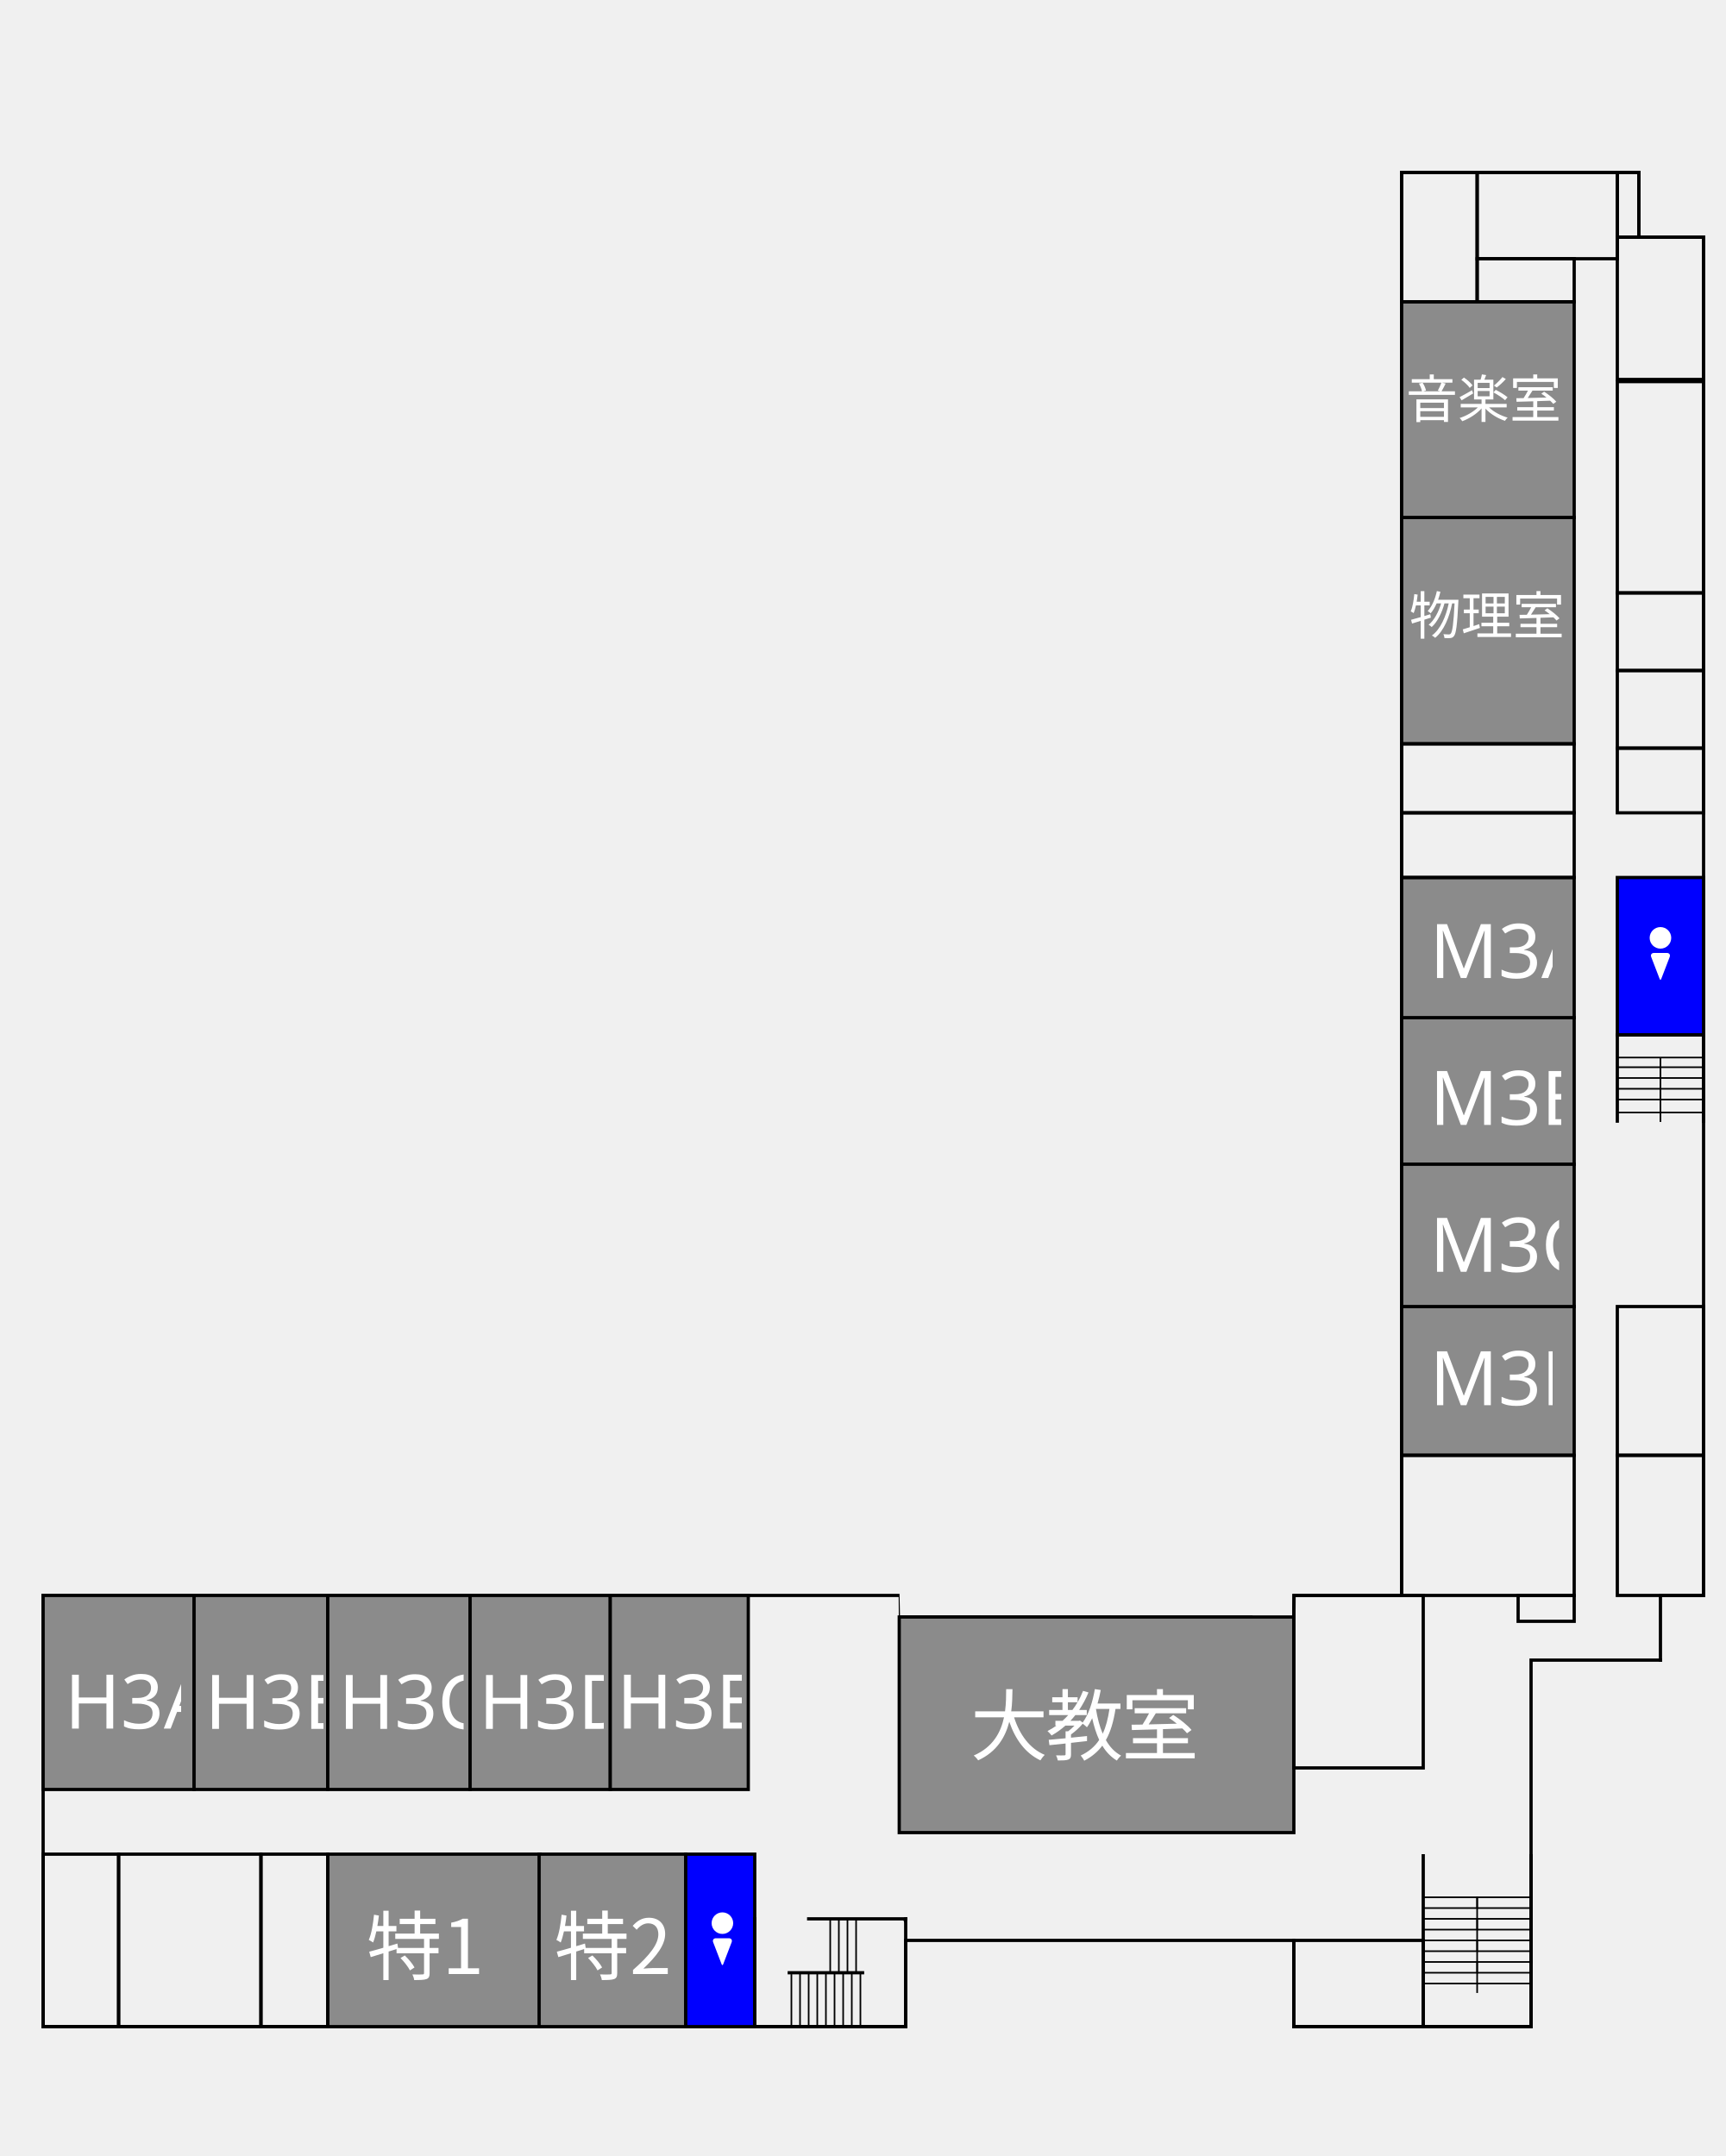
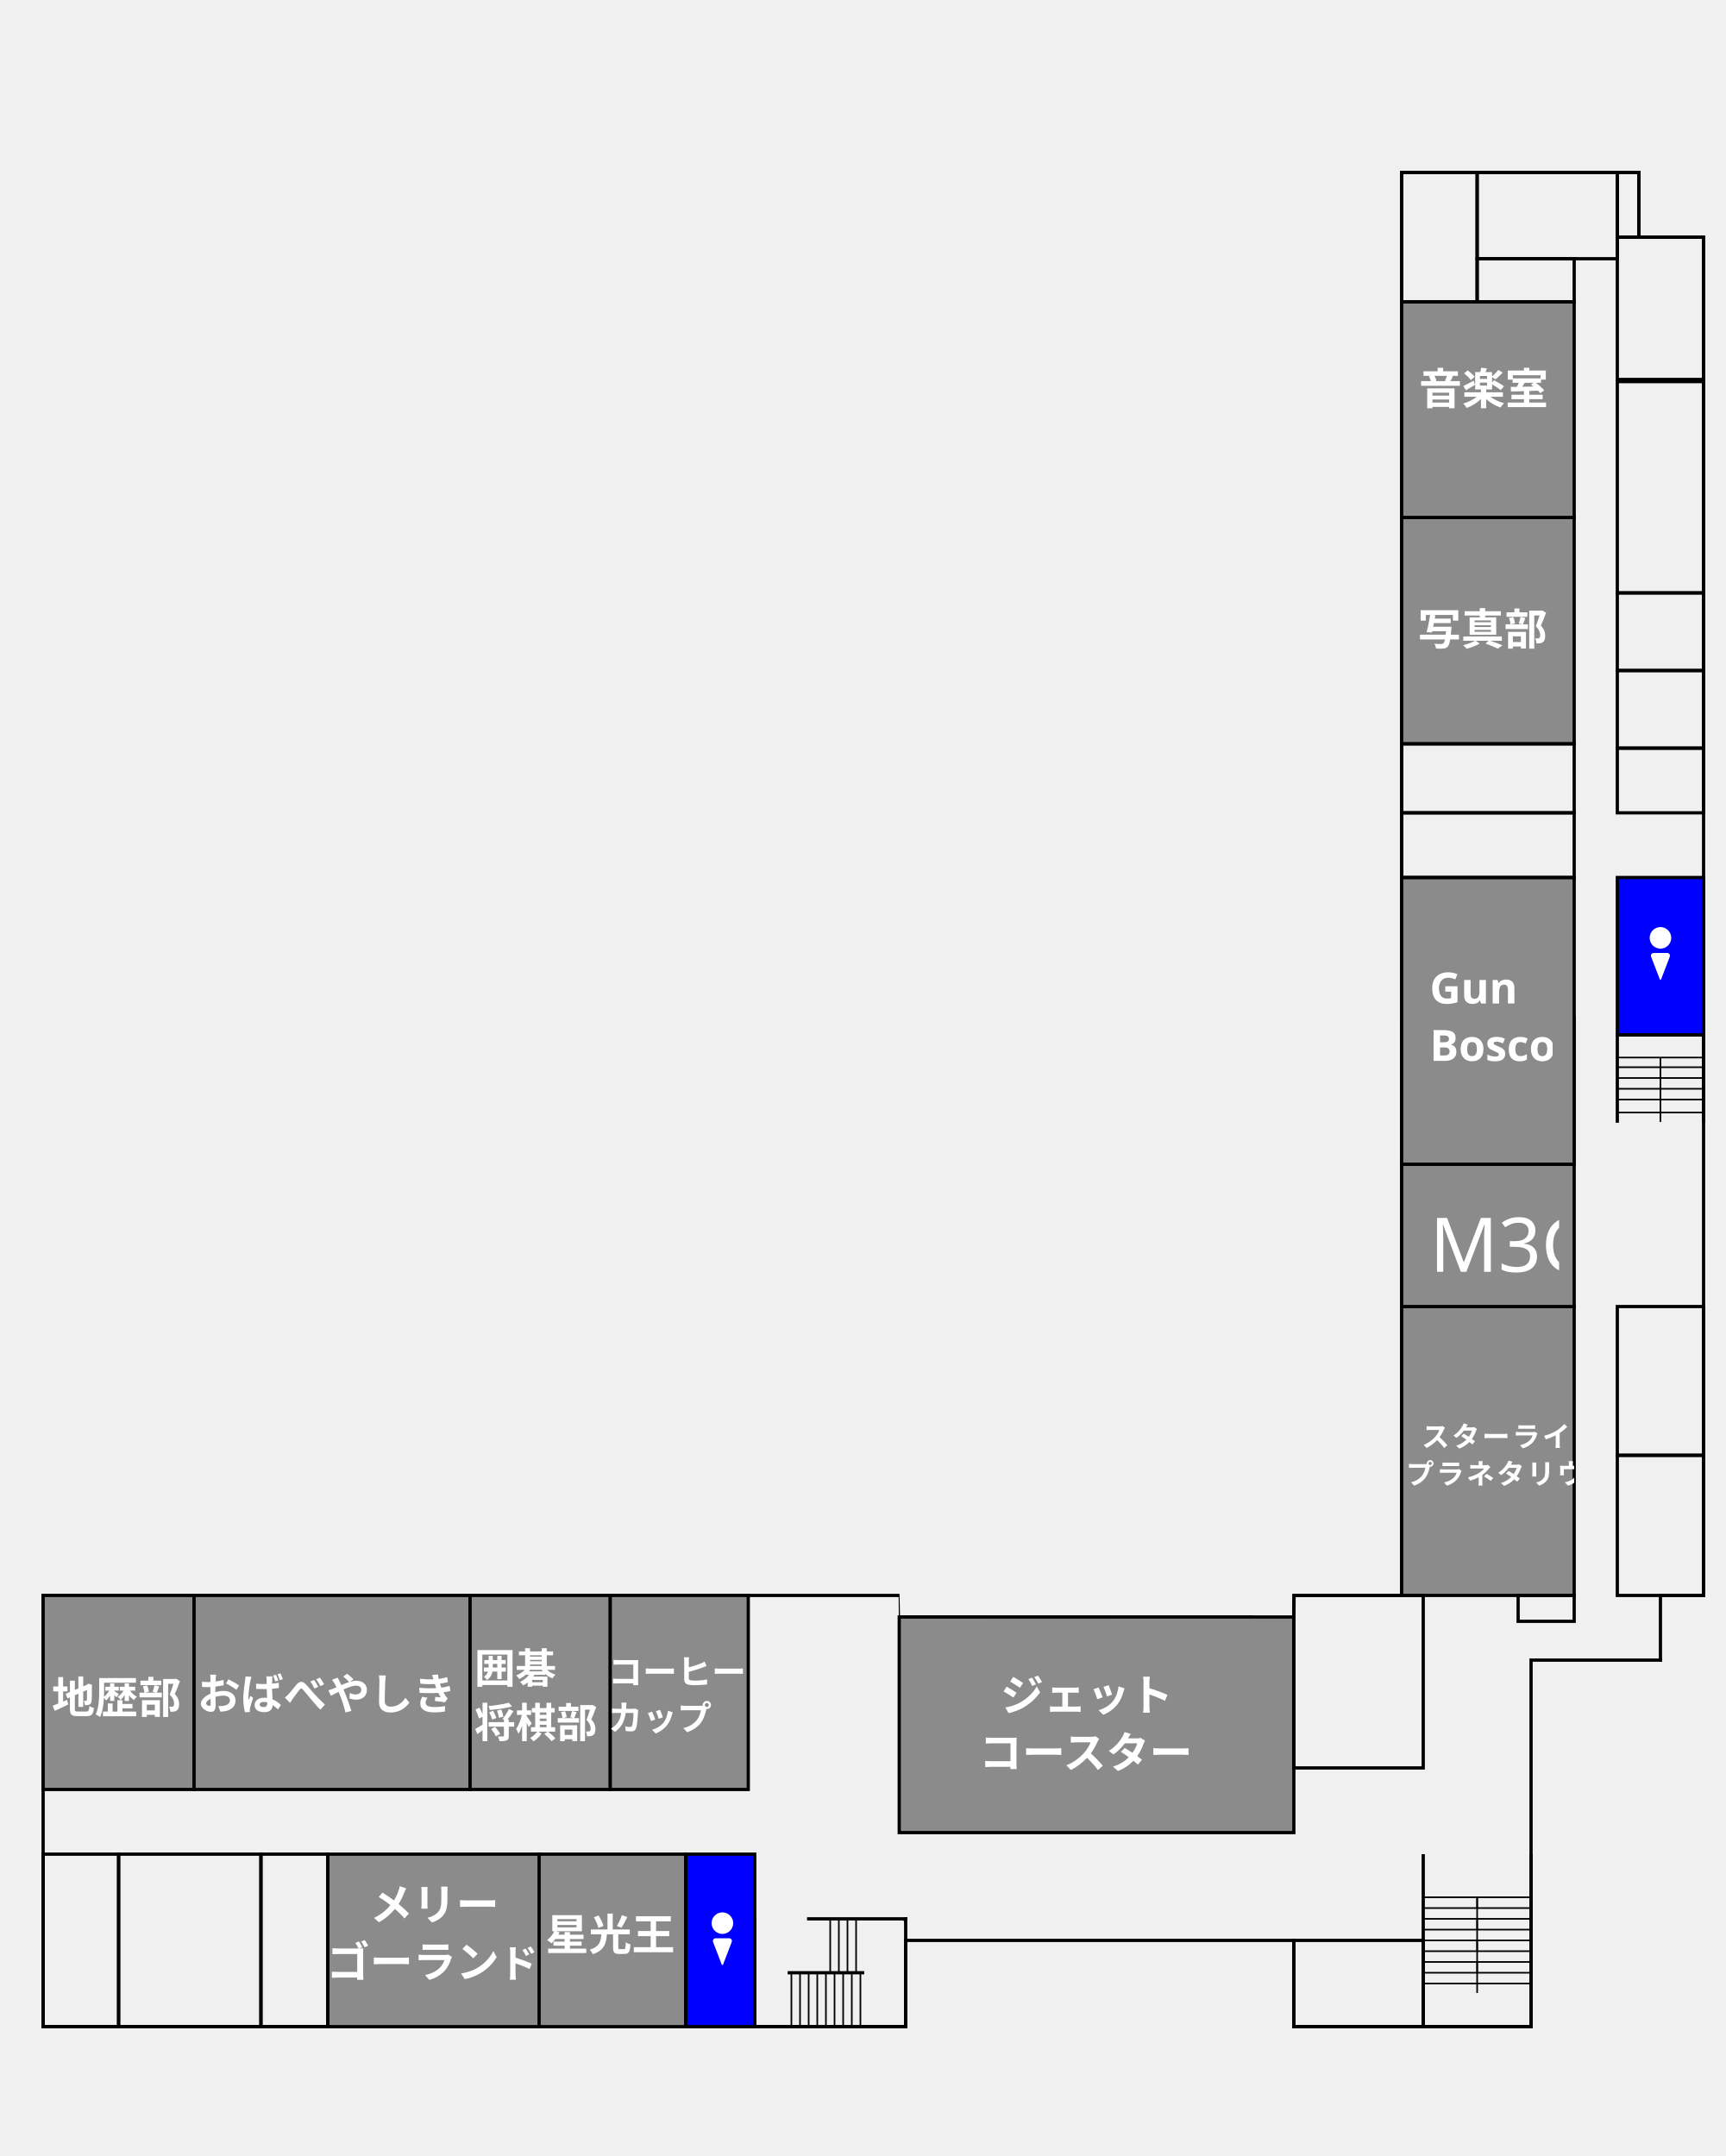
<svg xmlns="http://www.w3.org/2000/svg" style="isolation:isolate" viewBox="0 0 800 1000" width="800pt" height="1000pt">
-   <g style="isolation:isolate" id="outer">
-     <path d=" M 20 740 L 20 940 L 420 940 L 420 900 L 600 900 L 600 940 L 710 940 L 710 910" id="Path" fill="none" vector-effect="non-scaling-stroke" stroke-width="2" stroke="rgb(0,0,0)" stroke-linejoin="miter" stroke-linecap="square" stroke-miterlimit="3" />
-     <path d=" M 770 770 L 770 740 L 790 740 L 790 110 L 760 110 L 760 80 L 650 80 L 650 740 C 638.624 740 621.999 740 600.125 740 C 600.094 740.109 600.047 750.234 600 750 C 600 750.141 484.918 750 417 750 C 416.977 749.988 417.012 740.004 417 740 Q 273.68 740 20 740" id="Path" fill="none" vector-effect="non-scaling-stroke" stroke-width="2" stroke="rgb(0,0,0)" stroke-linejoin="miter" stroke-linecap="square" stroke-miterlimit="3" />
-     <path d=" M 770 770 L 710 770 L 710 910" id="Path" fill="none" vector-effect="non-scaling-stroke" stroke-width="2" stroke="rgb(0,0,0)" stroke-linejoin="miter" stroke-linecap="square" stroke-miterlimit="3" />
-   </g>
-   <g style="isolation:isolate" id="booth">
-     <path d=" M 20 740 L 90 740 L 90 830 L 20 830 L 20 740 Z " id="maps_H3A" fill="rgb(139,139,139)" vector-effect="non-scaling-stroke" stroke-width="2" stroke="rgb(0,0,0)" stroke-linejoin="miter" stroke-linecap="square" stroke-miterlimit="3" />
-     <path d=" M 90 740 L 152 740 L 152 830 L 90 830 L 90 740 Z " id="maps_H3B" fill="rgb(139,139,139)" vector-effect="non-scaling-stroke" stroke-width="2" stroke="rgb(0,0,0)" stroke-linejoin="miter" stroke-linecap="square" stroke-miterlimit="3" />
-     <path d=" M 152 740 L 218 740 L 218 830 L 152 830 L 152 740 Z " id="maps_H3C" fill="rgb(139,139,139)" vector-effect="non-scaling-stroke" stroke-width="2" stroke="rgb(0,0,0)" stroke-linejoin="miter" stroke-linecap="square" stroke-miterlimit="3" />
-     <path d=" M 218 740 L 283 740 L 283 830 L 218 830 L 218 740 Z " id="maps_H3D" fill="rgb(139,139,139)" vector-effect="non-scaling-stroke" stroke-width="2" stroke="rgb(0,0,0)" stroke-linejoin="miter" stroke-linecap="square" stroke-miterlimit="3" />
-     <path d=" M 283 740 L 347 740 L 347 830 L 283 830 L 283 740 Z " id="maps_H3E" fill="rgb(139,139,139)" vector-effect="non-scaling-stroke" stroke-width="2" stroke="rgb(0,0,0)" stroke-linejoin="miter" stroke-linecap="square" stroke-miterlimit="3" />
-     <path d=" M 730 675 L 730 606 L 650 606 L 650 675 L 730 675 Z " id="maps_M3D" fill="rgb(139,139,139)" vector-effect="non-scaling-stroke" stroke-width="2" stroke="rgb(0,0,0)" stroke-linejoin="miter" stroke-linecap="square" stroke-miterlimit="3" />
-     <path d=" M 650 540 L 650 472 L 730 472 L 730 540 L 650 540 Z " id="maps_M3B" fill="rgb(139,139,139)" vector-effect="non-scaling-stroke" stroke-width="2" stroke="rgb(0,0,0)" stroke-linejoin="miter" stroke-linecap="square" stroke-miterlimit="3" />
-     <path d=" M 650 606 L 650 540 L 730 540 L 730 606 L 650 606 Z " id="maps_M3C" fill="rgb(139,139,139)" vector-effect="non-scaling-stroke" stroke-width="2" stroke="rgb(0,0,0)" stroke-linejoin="miter" stroke-linecap="square" stroke-miterlimit="3" />
-     <path d=" M 650 472 L 650 407 L 730 407 L 730 472 L 650 472 Z " id="maps_M3A" fill="rgb(139,139,139)" vector-effect="non-scaling-stroke" stroke-width="2" stroke="rgb(0,0,0)" stroke-linejoin="miter" stroke-linecap="square" stroke-miterlimit="3" />
-     <path d=" M 650 345 L 650 240 L 730 240 L 730 345 L 650 345 Z " id="maps_Physics" fill="rgb(139,139,139)" vector-effect="non-scaling-stroke" stroke-width="2" stroke="rgb(0,0,0)" stroke-linejoin="miter" stroke-linecap="square" stroke-miterlimit="3" />
-     <path d=" M 650 240 L 650 140 L 730 140 L 730 240 L 650 240 Z " id="maps_Music" fill="rgb(139,139,139)" vector-effect="non-scaling-stroke" stroke-width="2" stroke="rgb(0,0,0)" stroke-linejoin="miter" stroke-linecap="square" stroke-miterlimit="3" />
-     <path d=" M 152 860 L 250.5 860 L 250.5 940 L 152 940 L 152 860 Z " id="maps_SNo1" fill="rgb(139,139,139)" vector-effect="non-scaling-stroke" stroke-width="2" stroke="rgb(0,0,0)" stroke-linejoin="miter" stroke-linecap="square" stroke-miterlimit="3" />
-     <path d=" M 250 860 L 318 860 L 318 940 L 250 940 L 250 860 Z " id="maps_SNo2" fill="rgb(139,139,139)" vector-effect="non-scaling-stroke" stroke-width="2" stroke="rgb(0,0,0)" stroke-linejoin="miter" stroke-linecap="square" stroke-miterlimit="3" />
-     <path d=" M 417 750 L 417 850 L 600 850 L 600 750 L 417 750 Z " id="maps_Lroom" fill="rgb(139,139,139)" vector-effect="non-scaling-stroke" stroke-width="2" stroke="rgb(0,0,0)" stroke-linejoin="miter" stroke-linecap="square" stroke-miterlimit="3" />
-     <path d=" M 650 740 L 717.5 740 L 730 740 L 730 675 L 650 675 L 650 740 Z " id="maps_SF41" fill="none" vector-effect="non-scaling-stroke" stroke-width="2" stroke="rgb(0,0,0)" stroke-linejoin="miter" stroke-linecap="square" stroke-miterlimit="3" />
-   </g>
-   <g style="isolation:isolate" id="blank">
-     <path d=" M 704 740 L 704 752 L 730 752 L 730 740 L 704 740 Z " id="Path" fill="none" vector-effect="non-scaling-stroke" stroke-width="2" stroke="rgb(0,0,0)" stroke-linejoin="miter" stroke-linecap="square" stroke-miterlimit="3" />
-     <path d=" M 750 311 L 750 347 L 790 347 L 790 311 L 750 311 Z " id="Path" fill="none" vector-effect="non-scaling-stroke" stroke-width="2" stroke="rgb(0,0,0)" stroke-linejoin="miter" stroke-linecap="square" stroke-miterlimit="3" />
-     <path d=" M 750 275 L 750 311 L 790 311 L 790 275 L 750 275 Z " id="Path" fill="none" vector-effect="non-scaling-stroke" stroke-width="2" stroke="rgb(0,0,0)" stroke-linejoin="miter" stroke-linecap="square" stroke-miterlimit="3" />
-     <path d=" M 750 177 L 750 275 L 790 275 L 790 177 L 750 177 Z " id="Path" fill="none" vector-effect="non-scaling-stroke" stroke-width="2" stroke="rgb(0,0,0)" stroke-linejoin="miter" stroke-linecap="square" stroke-miterlimit="3" />
-     <path d=" M 750 110 L 750 176 L 790 176 L 790 110 L 750 110 Z " id="Path" fill="none" vector-effect="non-scaling-stroke" stroke-width="2" stroke="rgb(0,0,0)" stroke-linejoin="miter" stroke-linecap="square" stroke-miterlimit="3" />
-     <path d=" M 750 347 L 750 377 L 790 377 L 790 347 L 750 347 Z " id="Path" fill="none" vector-effect="non-scaling-stroke" stroke-width="2" stroke="rgb(0,0,0)" stroke-linejoin="miter" stroke-linecap="square" stroke-miterlimit="3" />
-     <path d=" M 750 740 L 750 675 L 790 675 L 790 740 L 750 740 Z " id="Path" fill="none" vector-effect="non-scaling-stroke" stroke-width="2" stroke="rgb(0,0,0)" stroke-linejoin="miter" stroke-linecap="square" stroke-miterlimit="3" />
-     <path d=" M 750 675 L 750 606 L 790 606 L 790 675 L 750 675 Z " id="Counseling_Room" fill="none" vector-effect="non-scaling-stroke" stroke-width="2" stroke="rgb(0,0,0)" stroke-linejoin="miter" stroke-linecap="square" stroke-miterlimit="3" />
-     <path d=" M 20 860 L 20 940 L 55 940 L 55 860 L 20 860 Z " id="StairE" fill="none" vector-effect="non-scaling-stroke" stroke-width="2" stroke="rgb(0,0,0)" stroke-linejoin="miter" stroke-linecap="square" stroke-miterlimit="3" />
-     <path d=" M 121 860 L 121 940 L 55 940 L 55 860 L 121 860 Z " id="Audiovisual_Preparation_Room" fill="none" vector-effect="non-scaling-stroke" stroke-width="2" stroke="rgb(0,0,0)" stroke-linejoin="miter" stroke-linecap="square" stroke-miterlimit="3" />
-     <path d=" M 650 820 L 660 820 L 660 740 L 600 740 L 600 766.667 L 600 820 L 650 820 Z " id="Student_Guidance_Office" fill="none" vector-effect="non-scaling-stroke" stroke-width="2" stroke="rgb(0,0,0)" stroke-linejoin="miter" stroke-linecap="square" stroke-miterlimit="3" />
-     <path d=" M 650 140 L 650 80 L 685 80 L 685 140 L 650 140 Z " id="Path" fill="none" vector-effect="non-scaling-stroke" stroke-width="2" stroke="rgb(0,0,0)" stroke-linejoin="miter" stroke-linecap="square" stroke-miterlimit="3" />
-     <path d=" M 703.5 407 L 687.375 407 L 650 407 L 650 377 L 730 377 L 730 407 L 703.5 407 Z " id="Path" fill="none" vector-effect="non-scaling-stroke" stroke-width="2" stroke="rgb(0,0,0)" stroke-linejoin="miter" stroke-linecap="square" stroke-miterlimit="3" />
-     <path d=" M 750 110 L 750 80 L 760 80 L 760 110 L 750 110 Z " id="Path" fill="none" vector-effect="non-scaling-stroke" stroke-width="2" stroke="rgb(0,0,0)" stroke-linejoin="miter" stroke-linecap="square" stroke-miterlimit="3" />
-     <path d=" M 121 860 L 152 860 L 152 940 L 121 940 L 121 860 Z " id="H1_StaffRoom" fill="none" vector-effect="non-scaling-stroke" stroke-width="2" stroke="rgb(0,0,0)" stroke-linejoin="miter" stroke-linecap="square" stroke-miterlimit="3" />
-     <path d=" M 600 900 L 660 900 L 660 940 L 600 940 L 600 900 Z " id="Interview_Room" fill="none" vector-effect="non-scaling-stroke" stroke-width="2" stroke="rgb(0,0,0)" stroke-linejoin="miter" stroke-linecap="square" stroke-miterlimit="3" />
-     <path d=" M 710 940 L 660 940 L 660 860 L 660 940 L 710 940 L 710 860 L 710 940 Z " fill-rule="evenodd" id="StairC" fill="none" vector-effect="non-scaling-stroke" stroke-width="2" stroke="rgb(0,0,0)" stroke-linejoin="miter" stroke-linecap="square" stroke-miterlimit="3" />
-     <path d=" M 650 377 L 650 345 L 730 345 L 730 345 L 730 377 L 650 377 Z " id="Path" fill="none" vector-effect="non-scaling-stroke" stroke-width="2" stroke="rgb(0,0,0)" stroke-linejoin="miter" stroke-linecap="square" stroke-miterlimit="3" />
-     <path d=" M 730 140 L 730 120 L 685 120 L 685 140 L 730 140 Z " id="Path" fill="none" vector-effect="non-scaling-stroke" stroke-width="2" stroke="rgb(0,0,0)" stroke-linejoin="miter" stroke-linecap="square" stroke-miterlimit="3" />
-     <path d=" M 750 80 L 685 80 L 685 120 L 750 120 L 750 80 Z " id="Path" fill="none" vector-effect="non-scaling-stroke" stroke-width="2" stroke="rgb(0,0,0)" stroke-linejoin="miter" stroke-linecap="square" stroke-miterlimit="3" />
-   </g>
-   <g style="isolation:isolate" id="special">
-     <path d=" M 750 407 L 790 407 L 790 480 L 750 480 L 750 407 Z " id="Path" fill="rgb(0,0,255)" vector-effect="non-scaling-stroke" stroke-width="2" stroke="rgb(0,0,0)" stroke-linejoin="miter" stroke-linecap="square" stroke-miterlimit="3" />
-     <path d=" M 350 860 L 350 940 L 318 940 L 318 860 L 350 860 Z " id="Toilet" fill="rgb(0,0,255)" vector-effect="non-scaling-stroke" stroke-width="2" stroke="rgb(0,0,0)" stroke-linejoin="miter" stroke-linecap="square" stroke-miterlimit="3" />
-     <path d=" M 750 520 L 750 480 L 790 480 L 790 520" id="Path" fill="none" vector-effect="non-scaling-stroke" stroke-width="2" stroke="rgb(0,0,0)" stroke-linejoin="miter" stroke-linecap="square" stroke-miterlimit="3" />
-     <path d=" M 420 890 L 420 940 L 350 940 L 350 890" id="Path" fill="none" vector-effect="non-scaling-stroke" stroke-width="2" stroke="rgb(0,0,0)" stroke-linejoin="miter" stroke-linecap="square" stroke-miterlimit="3" />
-   </g>
-   <g style="isolation:isolate" id="Decorations">
-     <g style="isolation:isolate" id="stairB">
-       <path d=" M 790 490.5 L 776.109 490.5 L 750 490.5 M 750 505 L 770 505 M 750 495 L 770 495 M 750 510 L 770 510 M 750 500 L 770 500 M 750 516 L 770 516 M 770 520 Q 770 502.318 770 491" fill-rule="evenodd" id="複合パス" fill="none" vector-effect="non-scaling-stroke" stroke-width="1" stroke="rgb(0,0,0)" stroke-linejoin="miter" stroke-linecap="square" stroke-miterlimit="3" />
-       <path d=" M 790 495 L 770 495 L 770 500 L 790 500 L 790 505 L 770 505 L 770 510 L 790 510 L 790 516 L 770 516" id="Path" fill="none" vector-effect="non-scaling-stroke" stroke-width="1" stroke="rgb(0,0,0)" stroke-linejoin="miter" stroke-linecap="square" stroke-miterlimit="3" />
+   <defs>
+     <clipPath id="_clipPath_GWY9VjMCtWkzmyi6dnsHVo689WeSzJy9">
+       <rect width="800" height="1000" />
+     </clipPath>
+   </defs>
+   <g clip-path="url(#_clipPath_GWY9VjMCtWkzmyi6dnsHVo689WeSzJy9)">
+     <g style="isolation:isolate" id="outer">
+       <path d=" M 20 740 L 20 940 L 420 940 L 420 900 L 600 900 L 600 940 L 710 940 L 710 910" id="パス" fill="none" vector-effect="non-scaling-stroke" stroke-width="2" stroke="rgb(0,0,0)" stroke-linejoin="miter" stroke-linecap="square" stroke-miterlimit="3" />
+       <path d=" M 770 770 L 770 740 L 790 740 L 790 110 L 760 110 L 760 80 L 650 80 L 650 740 C 638.624 740 621.999 740 600.125 740 C 600.094 740.109 600.047 750.234 600 750 C 600 750.141 484.918 750 417 750 C 416.977 749.988 417.012 740.004 417 740 Q 273.68 740 20 740" id="パス" fill="none" vector-effect="non-scaling-stroke" stroke-width="2" stroke="rgb(0,0,0)" stroke-linejoin="miter" stroke-linecap="square" stroke-miterlimit="3" />
+       <path d=" M 770 770 L 710 770 L 710 910" id="パス" fill="none" vector-effect="non-scaling-stroke" stroke-width="2" stroke="rgb(0,0,0)" stroke-linejoin="miter" stroke-linecap="square" stroke-miterlimit="3" />
    </g>
-     <g style="isolation:isolate" id="stairC">
-       <path d=" M 685 920 L 660 920 L 660 915 L 685 915 L 685 910 L 660 910 L 660 905 L 685 905 L 685 900 L 660 900 L 660 895 L 685 895 L 685 890 L 660 890 L 660 885 L 685 885 L 685 880 L 660 880" id="Path" fill="none" vector-effect="non-scaling-stroke" stroke-width="1" stroke="rgb(0,0,0)" stroke-linejoin="miter" stroke-linecap="square" stroke-miterlimit="3" />
-       <path d=" M 685 924 L 685 880 L 685 880 L 710 880 L 710 885 L 685 885 L 685 890 L 710 890 L 710 895 L 685 895 L 685 900 L 710 900 L 710 905 L 685 905 L 685 910 L 710 910 L 710 915 L 685 915 L 685 920 L 710 920" id="Path" fill="none" vector-effect="non-scaling-stroke" stroke-width="1" stroke="rgb(0,0,0)" stroke-linejoin="miter" stroke-linecap="square" stroke-miterlimit="3" />
+     <g style="isolation:isolate" id="booth">
+       <path d=" M 20 740 L 90 740 L 90 830 L 20 830 L 20 740 Z " id="maps_H3A" fill="rgb(139,139,139)" vector-effect="non-scaling-stroke" stroke-width="2" stroke="rgb(0,0,0)" stroke-linejoin="miter" stroke-linecap="square" stroke-miterlimit="3" />
+       <path d=" M 90 740 L 218 740 L 218 830 L 90 830 L 90 740 Z " id="maps_H3B" fill="rgb(139,139,139)" vector-effect="non-scaling-stroke" stroke-width="2" stroke="rgb(0,0,0)" stroke-linejoin="miter" stroke-linecap="square" stroke-miterlimit="3" />
+       <path d=" M 218 740 L 283 740 L 283 830 L 218 830 L 218 740 Z " id="maps_H3D" fill="rgb(139,139,139)" vector-effect="non-scaling-stroke" stroke-width="2" stroke="rgb(0,0,0)" stroke-linejoin="miter" stroke-linecap="square" stroke-miterlimit="3" />
+       <path d=" M 283 740 L 347 740 L 347 830 L 283 830 L 283 740 Z " id="maps_H3E" fill="rgb(139,139,139)" vector-effect="non-scaling-stroke" stroke-width="2" stroke="rgb(0,0,0)" stroke-linejoin="miter" stroke-linecap="square" stroke-miterlimit="3" />
+       <path d=" M 730 740 L 730 606 L 650 606 L 650 740 L 730 740 Z " id="maps_M3D" fill="rgb(139,139,139)" vector-effect="non-scaling-stroke" stroke-width="2" stroke="rgb(0,0,0)" stroke-linejoin="miter" stroke-linecap="square" stroke-miterlimit="3" />
+       <path d=" M 650 540 L 650 472 L 730 472 L 730 540 L 650 540 Z " id="maps_M3B" fill="rgb(139,139,139)" vector-effect="non-scaling-stroke" stroke-width="2" stroke="rgb(0,0,0)" stroke-linejoin="miter" stroke-linecap="square" stroke-miterlimit="3" />
+       <path d=" M 650 606 L 650 540 L 730 540 L 730 606 L 650 606 Z " id="maps_M3C" fill="rgb(139,139,139)" vector-effect="non-scaling-stroke" stroke-width="2" stroke="rgb(0,0,0)" stroke-linejoin="miter" stroke-linecap="square" stroke-miterlimit="3" />
+       <path d=" M 650 540 L 650 407 L 730 407 L 730 540 L 650 540 Z " id="maps_M3A" fill="rgb(139,139,139)" vector-effect="non-scaling-stroke" stroke-width="2" stroke="rgb(0,0,0)" stroke-linejoin="miter" stroke-linecap="square" stroke-miterlimit="3" />
+       <path d=" M 650 345 L 650 240 L 730 240 L 730 345 L 650 345 Z " id="maps_Physics" fill="rgb(139,139,139)" vector-effect="non-scaling-stroke" stroke-width="2" stroke="rgb(0,0,0)" stroke-linejoin="miter" stroke-linecap="square" stroke-miterlimit="3" />
+       <path d=" M 650 240 L 650 140 L 730 140 L 730 240 L 650 240 Z " id="maps_Music" fill="rgb(139,139,139)" vector-effect="non-scaling-stroke" stroke-width="2" stroke="rgb(0,0,0)" stroke-linejoin="miter" stroke-linecap="square" stroke-miterlimit="3" />
+       <path d=" M 152 860 L 250.5 860 L 250.5 940 L 152 940 L 152 860 Z " id="maps_SNo1" fill="rgb(139,139,139)" vector-effect="non-scaling-stroke" stroke-width="2" stroke="rgb(0,0,0)" stroke-linejoin="miter" stroke-linecap="square" stroke-miterlimit="3" />
+       <path d=" M 250 860 L 318 860 L 318 940 L 250 940 L 250 860 Z " id="maps_SNo2" fill="rgb(139,139,139)" vector-effect="non-scaling-stroke" stroke-width="2" stroke="rgb(0,0,0)" stroke-linejoin="miter" stroke-linecap="square" stroke-miterlimit="3" />
+       <path d=" M 417 750 L 417 850 L 600 850 L 600 750 L 417 750 Z " id="maps_Lroom" fill="rgb(139,139,139)" vector-effect="non-scaling-stroke" stroke-width="2" stroke="rgb(0,0,0)" stroke-linejoin="miter" stroke-linecap="square" stroke-miterlimit="3" />
    </g>
-     <g style="isolation:isolate" id="stairD">
-       <line x1="420" y1="890" x2="375" y2="890" id="Path" vector-effect="non-scaling-stroke" stroke-width="2" stroke="rgb(0,0,0)" stroke-linejoin="miter" stroke-linecap="square" stroke-miterlimit="3" />
-       <line x1="400" y1="915" x2="366" y2="915" id="Path" vector-effect="non-scaling-stroke" stroke-width="2" stroke="rgb(0,0,0)" stroke-linejoin="miter" stroke-linecap="square" stroke-miterlimit="3" />
-       <path d=" M 367 916 L 367 940 L 371 940 L 371 915 L 375 915 L 375 940 L 379 940 L 379 915 L 383 915 L 383 940 L 387 940 L 387 915 L 391 915 L 391 940 L 395 940 L 395 915 L 399 915 L 399 940 L 420 940 L 420 892 L 419 890 L 397 890 L 397 915 L 393 915 L 393 890 L 389 890 L 389 915 L 385 915 L 385 890" id="Path" fill="none" vector-effect="non-scaling-stroke" stroke-width="1" stroke="rgb(0,0,0)" stroke-linejoin="miter" stroke-linecap="square" stroke-miterlimit="3" />
+     <g style="isolation:isolate" id="blank">
+       <path d=" M 704 740 L 704 752 L 730 752 L 730 740 L 704 740 Z " id="パス" fill="none" vector-effect="non-scaling-stroke" stroke-width="2" stroke="rgb(0,0,0)" stroke-linejoin="miter" stroke-linecap="square" stroke-miterlimit="3" />
+       <path d=" M 750 311 L 750 347 L 790 347 L 790 311 L 750 311 Z " id="パス" fill="none" vector-effect="non-scaling-stroke" stroke-width="2" stroke="rgb(0,0,0)" stroke-linejoin="miter" stroke-linecap="square" stroke-miterlimit="3" />
+       <path d=" M 750 275 L 750 311 L 790 311 L 790 275 L 750 275 Z " id="パス" fill="none" vector-effect="non-scaling-stroke" stroke-width="2" stroke="rgb(0,0,0)" stroke-linejoin="miter" stroke-linecap="square" stroke-miterlimit="3" />
+       <path d=" M 750 177 L 750 275 L 790 275 L 790 177 L 750 177 Z " id="パス" fill="none" vector-effect="non-scaling-stroke" stroke-width="2" stroke="rgb(0,0,0)" stroke-linejoin="miter" stroke-linecap="square" stroke-miterlimit="3" />
+       <path d=" M 750 110 L 750 176 L 790 176 L 790 110 L 750 110 Z " id="パス" fill="none" vector-effect="non-scaling-stroke" stroke-width="2" stroke="rgb(0,0,0)" stroke-linejoin="miter" stroke-linecap="square" stroke-miterlimit="3" />
+       <path d=" M 750 347 L 750 377 L 790 377 L 790 347 L 750 347 Z " id="パス" fill="none" vector-effect="non-scaling-stroke" stroke-width="2" stroke="rgb(0,0,0)" stroke-linejoin="miter" stroke-linecap="square" stroke-miterlimit="3" />
+       <path d=" M 750 740 L 750 675 L 790 675 L 790 740 L 750 740 Z " id="パス" fill="none" vector-effect="non-scaling-stroke" stroke-width="2" stroke="rgb(0,0,0)" stroke-linejoin="miter" stroke-linecap="square" stroke-miterlimit="3" />
+       <path d=" M 750 675 L 750 606 L 790 606 L 790 675 L 750 675 Z " id="Counseling_Room" fill="none" vector-effect="non-scaling-stroke" stroke-width="2" stroke="rgb(0,0,0)" stroke-linejoin="miter" stroke-linecap="square" stroke-miterlimit="3" />
+       <path d=" M 20 860 L 20 940 L 55 940 L 55 860 L 20 860 Z " id="StairE" fill="none" vector-effect="non-scaling-stroke" stroke-width="2" stroke="rgb(0,0,0)" stroke-linejoin="miter" stroke-linecap="square" stroke-miterlimit="3" />
+       <path d=" M 121 860 L 121 940 L 55 940 L 55 860 L 121 860 Z " id="Audiovisual_Preparation_Room" fill="none" vector-effect="non-scaling-stroke" stroke-width="2" stroke="rgb(0,0,0)" stroke-linejoin="miter" stroke-linecap="square" stroke-miterlimit="3" />
+       <path d=" M 650 820 L 660 820 L 660 740 L 600 740 L 600 766.667 L 600 820 L 650 820 Z " id="Student_Guidance_Office" fill="none" vector-effect="non-scaling-stroke" stroke-width="2" stroke="rgb(0,0,0)" stroke-linejoin="miter" stroke-linecap="square" stroke-miterlimit="3" />
+       <path d=" M 650 140 L 650 80 L 685 80 L 685 140 L 650 140 Z " id="パス" fill="none" vector-effect="non-scaling-stroke" stroke-width="2" stroke="rgb(0,0,0)" stroke-linejoin="miter" stroke-linecap="square" stroke-miterlimit="3" />
+       <path d=" M 703.5 407 L 687.375 407 L 650 407 L 650 377 L 730 377 L 730 407 L 703.5 407 Z " id="パス" fill="none" vector-effect="non-scaling-stroke" stroke-width="2" stroke="rgb(0,0,0)" stroke-linejoin="miter" stroke-linecap="square" stroke-miterlimit="3" />
+       <path d=" M 750 110 L 750 80 L 760 80 L 760 110 L 750 110 Z " id="パス" fill="none" vector-effect="non-scaling-stroke" stroke-width="2" stroke="rgb(0,0,0)" stroke-linejoin="miter" stroke-linecap="square" stroke-miterlimit="3" />
+       <path d=" M 121 860 L 152 860 L 152 940 L 121 940 L 121 860 Z " id="H1_StaffRoom" fill="none" vector-effect="non-scaling-stroke" stroke-width="2" stroke="rgb(0,0,0)" stroke-linejoin="miter" stroke-linecap="square" stroke-miterlimit="3" />
+       <path d=" M 600 900 L 660 900 L 660 940 L 600 940 L 600 900 Z " id="Interview_Room" fill="none" vector-effect="non-scaling-stroke" stroke-width="2" stroke="rgb(0,0,0)" stroke-linejoin="miter" stroke-linecap="square" stroke-miterlimit="3" />
+       <path d=" M 710 940 L 660 940 L 660 860 L 660 940 L 710 940 L 710 860 L 710 940 Z " fill-rule="evenodd" id="StairC" fill="none" vector-effect="non-scaling-stroke" stroke-width="2" stroke="rgb(0,0,0)" stroke-linejoin="miter" stroke-linecap="square" stroke-miterlimit="3" />
+       <path d=" M 650 377 L 650 345 L 730 345 L 730 345 L 730 377 L 650 377 Z " id="パス" fill="none" vector-effect="non-scaling-stroke" stroke-width="2" stroke="rgb(0,0,0)" stroke-linejoin="miter" stroke-linecap="square" stroke-miterlimit="3" />
+       <path d=" M 730 140 L 730 120 L 685 120 L 685 140 L 730 140 Z " id="Path" fill="none" vector-effect="non-scaling-stroke" stroke-width="2" stroke="rgb(0,0,0)" stroke-linejoin="miter" stroke-linecap="square" stroke-miterlimit="3" />
+       <path d=" M 750 80 L 685 80 L 685 120 L 750 120 L 750 80 Z " id="パス" fill="none" vector-effect="non-scaling-stroke" stroke-width="2" stroke="rgb(0,0,0)" stroke-linejoin="miter" stroke-linecap="square" stroke-miterlimit="3" />
    </g>
-     <path d=" M 330 892 C 330 889.24 332.24 887 335 887 C 337.76 887 340 889.24 340 892 C 340 894.76 337.76 897 335 897 C 332.24 897 330 894.76 330 892 Z  M 334.641 911.067 L 330.718 900.867 C 330.322 899.836 330.896 899 332 899 L 338 899 C 339.104 899 339.678 899.836 339.282 900.867 L 335.359 911.067 C 335.161 911.582 334.839 911.582 334.641 911.067 Z " fill-rule="evenodd" id="Compound Path" fill="rgb(255,255,255)" />
-     <path d=" M 765 435 C 765 432.24 767.24 430 770 430 C 772.76 430 775 432.24 775 435 C 775 437.76 772.76 440 770 440 C 767.24 440 765 437.76 765 435 Z  M 769.641 454.067 L 765.718 443.867 C 765.322 442.836 765.896 442 767 442 L 773 442 C 774.104 442 774.678 442.836 774.282 443.867 L 770.359 454.067 C 770.161 454.582 769.839 454.582 769.641 454.067 Z " fill-rule="evenodd" id="Compound Path" fill="rgb(255,255,255)" />
-     <g style="isolation:isolate" id="Text">
-       <g clip-path="url(#_clipPath_2Eq11FfaPFe6rB70LdjMTporerAdCxxK)">
-         <text transform="matrix(1,0,0,1,30,801.755)" id="Text" style="font-family:'Oswald';font-weight:400;font-size:35px;font-style:normal;fill:#ffffff;stroke:none;">H3A</text>
+     <g style="isolation:isolate" id="special">
+       <path d=" M 750 407 L 790 407 L 790 480 L 750 480 L 750 407 Z " id="パス" fill="rgb(0,0,255)" vector-effect="non-scaling-stroke" stroke-width="2" stroke="rgb(0,0,0)" stroke-linejoin="miter" stroke-linecap="square" stroke-miterlimit="3" />
+       <path d=" M 350 860 L 350 940 L 318 940 L 318 860 L 350 860 Z " id="Toilet" fill="rgb(0,0,255)" vector-effect="non-scaling-stroke" stroke-width="2" stroke="rgb(0,0,0)" stroke-linejoin="miter" stroke-linecap="square" stroke-miterlimit="3" />
+       <path d=" M 750 520 L 750 480 L 790 480 L 790 520" id="パス" fill="none" vector-effect="non-scaling-stroke" stroke-width="2" stroke="rgb(0,0,0)" stroke-linejoin="miter" stroke-linecap="square" stroke-miterlimit="3" />
+       <path d=" M 420 890 L 420 940 L 350 940 L 350 890" id="パス" fill="none" vector-effect="non-scaling-stroke" stroke-width="2" stroke="rgb(0,0,0)" stroke-linejoin="miter" stroke-linecap="square" stroke-miterlimit="3" />
+     </g>
+     <g style="isolation:isolate" id="Decorations">
+       <g style="isolation:isolate" id="stairB">
+         <path d=" M 790 490.5 L 776.109 490.5 L 750 490.5 M 750 505 L 770 505 M 750 495 L 770 495 M 750 510 L 770 510 M 750 500 L 770 500 M 750 516 L 770 516 M 770 520 Q 770 502.318 770 491" fill-rule="evenodd" id="複合パス" fill="none" vector-effect="non-scaling-stroke" stroke-width="1" stroke="rgb(0,0,0)" stroke-linejoin="miter" stroke-linecap="square" stroke-miterlimit="3" />
+         <path d=" M 790 495 L 770 495 L 770 500 L 790 500 L 790 505 L 770 505 L 770 510 L 790 510 L 790 516 L 770 516" id="パス" fill="none" vector-effect="non-scaling-stroke" stroke-width="1" stroke="rgb(0,0,0)" stroke-linejoin="miter" stroke-linecap="square" stroke-miterlimit="3" />
      </g>
-       <defs>
-         <clipPath id="_clipPath_2Eq11FfaPFe6rB70LdjMTporerAdCxxK">
-           <rect x="0" y="0" width="54" height="50" transform="matrix(1,0,0,1,30,760)" />
-         </clipPath>
-       </defs>
-       <g clip-path="url(#_clipPath_G5UWa720wbuTHbLEBDZ97jSuf8Qr0ai2)">
-         <text transform="matrix(1,0,0,1,286,801.755)" id="Text" style="font-family:'Oswald';font-weight:400;font-size:35px;font-style:normal;fill:#ffffff;stroke:none;">H3E</text>
+       <g style="isolation:isolate" id="stairC">
+         <path d=" M 685 920 L 660 920 L 660 915 L 685 915 L 685 910 L 660 910 L 660 905 L 685 905 L 685 900 L 660 900 L 660 895 L 685 895 L 685 890 L 660 890 L 660 885 L 685 885 L 685 880 L 660 880" id="パス" fill="none" vector-effect="non-scaling-stroke" stroke-width="1" stroke="rgb(0,0,0)" stroke-linejoin="miter" stroke-linecap="square" stroke-miterlimit="3" />
+         <path d=" M 685 924 L 685 880 L 685 880 L 710 880 L 710 885 L 685 885 L 685 890 L 710 890 L 710 895 L 685 895 L 685 900 L 710 900 L 710 905 L 685 905 L 685 910 L 710 910 L 710 915 L 685 915 L 685 920 L 710 920" id="パス" fill="none" vector-effect="non-scaling-stroke" stroke-width="1" stroke="rgb(0,0,0)" stroke-linejoin="miter" stroke-linecap="square" stroke-miterlimit="3" />
      </g>
-       <defs>
-         <clipPath id="_clipPath_G5UWa720wbuTHbLEBDZ97jSuf8Qr0ai2">
-           <rect x="0" y="0" width="58" height="49.87" transform="matrix(1,0,0,1,286,760)" />
-         </clipPath>
-       </defs>
-       <g clip-path="url(#_clipPath_nvZ5hoNpT2dpAvB1zZz8YzYFKcQ4vHi5)">
-         <text transform="matrix(1,0,0,1,257,915.6)" id="Text" style="font-family:'Noto Sans CJK JP';font-weight:400;font-size:35px;font-style:normal;fill:#ffffff;stroke:none;">特2</text>
+       <g style="isolation:isolate" id="stairD">
+         <line x1="420" y1="890" x2="375" y2="890" id="パス" vector-effect="non-scaling-stroke" stroke-width="2" stroke="rgb(0,0,0)" stroke-linejoin="miter" stroke-linecap="square" stroke-miterlimit="3" />
+         <line x1="400" y1="915" x2="366" y2="915" id="パス" vector-effect="non-scaling-stroke" stroke-width="2" stroke="rgb(0,0,0)" stroke-linejoin="miter" stroke-linecap="square" stroke-miterlimit="3" />
+         <path d=" M 367 916 L 367 940 L 371 940 L 371 915 L 375 915 L 375 940 L 379 940 L 379 915 L 383 915 L 383 940 L 387 940 L 387 915 L 391 915 L 391 940 L 395 940 L 395 915 L 399 915 L 399 940 L 420 940 L 420 892 L 419 890 L 397 890 L 397 915 L 393 915 L 393 890 L 389 890 L 389 915 L 385 915 L 385 890" id="パス" fill="none" vector-effect="non-scaling-stroke" stroke-width="1" stroke="rgb(0,0,0)" stroke-linejoin="miter" stroke-linecap="square" stroke-miterlimit="3" />
      </g>
-       <defs>
-         <clipPath id="_clipPath_nvZ5hoNpT2dpAvB1zZz8YzYFKcQ4vHi5">
-           <rect x="0" y="0" width="58" height="49.87" transform="matrix(1,0,0,1,257,875)" />
-         </clipPath>
-       </defs>
-       <g clip-path="url(#_clipPath_cofPiIXyp26dIsvKy9aiJOIhEd6q4D7L)">
-         <text transform="matrix(1,0,0,1,170,915.6)" id="Text" style="font-family:'Noto Sans CJK JP';font-weight:400;font-size:35px;font-style:normal;fill:#ffffff;stroke:none;">特1</text>
+       <path d=" M 330 892 C 330 889.24 332.24 887 335 887 C 337.76 887 340 889.24 340 892 C 340 894.76 337.76 897 335 897 C 332.24 897 330 894.76 330 892 Z  M 334.641 911.067 L 330.718 900.867 C 330.322 899.836 330.896 899 332 899 L 338 899 C 339.104 899 339.678 899.836 339.282 900.867 L 335.359 911.067 C 335.161 911.582 334.839 911.582 334.641 911.067 Z " fill-rule="evenodd" id="複合パス" fill="rgb(255,255,255)" />
+       <path d=" M 765 435 C 765 432.24 767.24 430 770 430 C 772.76 430 775 432.24 775 435 C 775 437.76 772.76 440 770 440 C 767.24 440 765 437.76 765 435 Z  M 769.641 454.067 L 765.718 443.867 C 765.322 442.836 765.896 442 767 442 L 773 442 C 774.104 442 774.678 442.836 774.282 443.867 L 770.359 454.067 C 770.161 454.582 769.839 454.582 769.641 454.067 Z " fill-rule="evenodd" id="複合パス" fill="rgb(255,255,255)" />
+       <g style="isolation:isolate" id="Text">
+         <g clip-path="url(#_clipPath_Q73lYVpOR6SN2fQ34SE0Ky2WiPyo91zI)">
+           <text transform="matrix(1,0,0,1,24,794.582)" id="テキスト" style="font-family:'Yu Gothic UI';font-weight:700;font-size:20px;font-style:normal;fill:#ffffff;stroke:none;">地歴部</text>
+         </g>
+         <defs>
+           <clipPath id="_clipPath_Q73lYVpOR6SN2fQ34SE0Ky2WiPyo91zI">
+             <rect x="0" y="0" width="62" height="26.602" transform="matrix(1,0,0,1,24,773)" />
+           </clipPath>
+         </defs>
+         <g clip-path="url(#_clipPath_HZdC3edy4fOt8ZMVnaaR9HLJOQHaLxmy)">
+           <text transform="matrix(1,0,0,1,282,781.266)" id="テキスト" style="font-family:'Yu Gothic UI';font-weight:700;font-size:16px;font-style:normal;fill:#ffffff;stroke:none;">コーヒー</text>
+           <text transform="matrix(1,0,0,1,282,802.547)" id="テキスト" style="font-family:'Yu Gothic UI';font-weight:700;font-size:16px;font-style:normal;fill:#ffffff;stroke:none;">カップ</text>
+         </g>
+         <defs>
+           <clipPath id="_clipPath_HZdC3edy4fOt8ZMVnaaR9HLJOQHaLxmy">
+             <rect x="0" y="0" width="66" height="106.406" transform="matrix(1,0,0,1,282,764)" />
+           </clipPath>
+         </defs>
+         <g clip-path="url(#_clipPath_EZOxVjIVZQuzij3nJf2YS7cooU0AYiOd)">
+           <text transform="matrix(1,0,0,1,253,904.582)" id="テキスト" style="font-family:'Yu Gothic UI';font-weight:700;font-size:20px;font-style:normal;fill:#ffffff;stroke:none;">星光王</text>
+         </g>
+         <defs>
+           <clipPath id="_clipPath_EZOxVjIVZQuzij3nJf2YS7cooU0AYiOd">
+             <rect x="0" y="0" width="70" height="30" transform="matrix(1,0,0,1,249,883)" />
+           </clipPath>
+         </defs>
+         <g clip-path="url(#_clipPath_u1sf5e07YkL3s8XK9onGjsX9QUqSgsGc)">
+           <text transform="matrix(1,0,0,1,171.5,890.582)" id="テキスト" style="font-family:'Yu Gothic UI';font-weight:700;font-size:20px;font-style:normal;fill:#ffffff;stroke:none;">メリー</text>
+           <text transform="matrix(1,0,0,1,151.5,917.184)" id="テキスト" style="font-family:'Yu Gothic UI';font-weight:700;font-size:20px;font-style:normal;fill:#ffffff;stroke:none;">ゴーラン</text>
+           <text transform="matrix(1,0,0,1,231.5,917.184)" id="テキスト" style="font-family:'Yu Gothic UI';font-weight:700;font-size:18px;font-style:normal;fill:#ffffff;stroke:none;">ド</text>
+         </g>
+         <defs>
+           <clipPath id="_clipPath_u1sf5e07YkL3s8XK9onGjsX9QUqSgsGc">
+             <rect x="0" y="0" width="107" height="80" transform="matrix(1,0,0,1,149,869)" />
+           </clipPath>
+         </defs>
+         <g clip-path="url(#_clipPath_d4vNqNG3zHn36tf65HGDfu3f9Cf6cn7O)">
+           <text transform="matrix(1,0,0,1,220,780.633)" id="テキスト" style="font-family:'Yu Gothic UI';font-weight:700;font-size:19px;font-style:normal;fill:#ffffff;stroke:none;">囲碁</text>
+           <text transform="matrix(1,0,0,1,220,805.904)" id="テキスト" style="font-family:'Yu Gothic UI';font-weight:700;font-size:19px;font-style:normal;fill:#ffffff;stroke:none;">将棋部</text>
+         </g>
+         <defs>
+           <clipPath id="_clipPath_d4vNqNG3zHn36tf65HGDfu3f9Cf6cn7O">
+             <rect x="0" y="0" width="66" height="49.87" transform="matrix(1,0,0,1,220,760.13)" />
+           </clipPath>
+         </defs>
+         <g clip-path="url(#_clipPath_VmIjl71Oqg0X24ywkB5Doaw67ObznY7J)">
+           <text transform="matrix(1,0,0,1,91.5,792.98)" id="テキスト" style="font-family:'Yu Gothic UI';font-weight:700;font-size:20px;font-style:normal;fill:#ffffff;stroke:none;">おばべやしき</text>
+         </g>
+         <defs>
+           <clipPath id="_clipPath_VmIjl71Oqg0X24ywkB5Doaw67ObznY7J">
+             <rect x="0" y="0" width="128.5" height="53.203" transform="matrix(1,0,0,1,91.5,771.398)" />
+           </clipPath>
+         </defs>
+         <g clip-path="url(#_clipPath_yfcqX8WKzYV5YhQsU3R2QYR5smmCS6tP)">
+           <text transform="matrix(1,0,0,1,464,793.495)" id="テキスト" style="font-family:'Yu Gothic UI';font-weight:700;font-size:20px;font-style:normal;fill:#ffffff;stroke:none;">ジェット</text>
+           <text transform="matrix(1,0,0,1,454,820.097)" id="テキスト" style="font-family:'Yu Gothic UI';font-weight:700;font-size:20px;font-style:normal;fill:#ffffff;stroke:none;">コースター</text>
+         </g>
+         <defs>
+           <clipPath id="_clipPath_yfcqX8WKzYV5YhQsU3R2QYR5smmCS6tP">
+             <rect x="0" y="0" width="110" height="58.087" transform="matrix(1,0,0,1,450,771.913)" />
+           </clipPath>
+         </defs>
+         <g clip-path="url(#_clipPath_FI3u0t4nwIljy4q3PIHFWTkB0bmZoGAZ)">
+           <text transform="matrix(1,0,0,1,659.224,671.028)" id="テキスト" style="font-family:'Yu Gothic UI';font-weight:700;font-size:13px;font-style:normal;font-variant-ligatures:none;letter-spacing:1;fill:#ffffff;stroke:none;">スターライト</text>
+           <text transform="matrix(1,0,0,1,652.012,688.319)" id="テキスト" style="font-family:'Yu Gothic UI';font-weight:700;font-size:13px;font-style:normal;font-variant-ligatures:none;letter-spacing:1;fill:#ffffff;stroke:none;">プラネタリウム</text>
+         </g>
+         <defs>
+           <clipPath id="_clipPath_FI3u0t4nwIljy4q3PIHFWTkB0bmZoGAZ">
+             <rect x="0" y="0" width="78" height="34.582" transform="matrix(1,0,0,1,652,657)" />
+           </clipPath>
+         </defs>
+         <g clip-path="url(#_clipPath_UHAXIIUSQHwzXmRzXYdkUlPlceQRcyrf)">
+           <text transform="matrix(1,0,0,1,663,589.885)" id="テキスト" style="font-family:'Oswald';font-weight:400;font-size:35px;font-style:normal;fill:#ffffff;stroke:none;">M3C</text>
+         </g>
+         <defs>
+           <clipPath id="_clipPath_UHAXIIUSQHwzXmRzXYdkUlPlceQRcyrf">
+             <rect x="0" y="0" width="60" height="51.87" transform="matrix(1,0,0,1,663,548.13)" />
+           </clipPath>
+         </defs>
+         <g clip-path="url(#_clipPath_iGhv0Dhqf9UMyMluz2TQ9bliCRNrbi86)">
+           <text transform="matrix(1,0,0,1,663,465.452)" id="テキスト" style="font-family:'Yu Gothic UI';font-weight:700;font-size:20px;font-style:normal;fill:#ffffff;stroke:none;">Gun </text>
+           <text transform="matrix(1,0,0,1,663,492.054)" id="テキスト" style="font-family:'Yu Gothic UI';font-weight:700;font-size:20px;font-style:normal;fill:#ffffff;stroke:none;">Bosco</text>
+         </g>
+         <defs>
+           <clipPath id="_clipPath_iGhv0Dhqf9UMyMluz2TQ9bliCRNrbi86">
+             <rect x="0" y="0" width="57" height="53.203" transform="matrix(1,0,0,1,663,443.87)" />
+           </clipPath>
+         </defs>
+         <g clip-path="url(#_clipPath_fScm002SC0Fe6xKrvLnckVw25wSFXT87)">
+           <text transform="matrix(1,0,0,1,657.5,299.062)" id="テキスト" style="font-family:'Yu Gothic UI';font-weight:700;font-size:20px;font-style:normal;fill:#ffffff;stroke:none;">写真部</text>
+         </g>
+         <defs>
+           <clipPath id="_clipPath_fScm002SC0Fe6xKrvLnckVw25wSFXT87">
+             <rect x="0" y="0" width="62" height="26.602" transform="matrix(1,0,0,1,657.5,277.48)" />
+           </clipPath>
+         </defs>
+         <g clip-path="url(#_clipPath_JWXhR2Acdkyrwrl12pq8g40obDNtH10X)">
+           <text transform="matrix(1,0,0,1,658,187.582)" id="テキスト" style="font-family:'Yu Gothic UI';font-weight:700;font-size:20px;font-style:normal;fill:#ffffff;stroke:none;">音楽室</text>
+         </g>
+         <defs>
+           <clipPath id="_clipPath_JWXhR2Acdkyrwrl12pq8g40obDNtH10X">
+             <rect x="0" y="0" width="77" height="26.602" transform="matrix(1,0,0,1,658,166)" />
+           </clipPath>
+         </defs>
      </g>
-       <defs>
-         <clipPath id="_clipPath_cofPiIXyp26dIsvKy9aiJOIhEd6q4D7L">
-           <rect x="0" y="0" width="58" height="49.87" transform="matrix(1,0,0,1,170,875)" />
-         </clipPath>
-       </defs>
-       <g clip-path="url(#_clipPath_FvaTODYfnXtIqarMNTftsmwoFUgq6wGK)">
-         <text transform="matrix(1,0,0,1,222,801.885)" id="Text" style="font-family:'Oswald';font-weight:400;font-size:35px;font-style:normal;fill:#ffffff;stroke:none;">H3D</text>
-       </g>
-       <defs>
-         <clipPath id="_clipPath_FvaTODYfnXtIqarMNTftsmwoFUgq6wGK">
-           <rect x="0" y="0" width="58" height="49.87" transform="matrix(1,0,0,1,222,760.13)" />
-         </clipPath>
-       </defs>
-       <g clip-path="url(#_clipPath_svQ2hVGxdZGIvvtTl9HhuBxhZcf7W90p)">
-         <text transform="matrix(1,0,0,1,157,801.885)" id="テキスト" style="font-family:'Oswald';font-weight:400;font-size:35px;font-style:normal;fill:#ffffff;stroke:none;">H3C</text>
-       </g>
-       <defs>
-         <clipPath id="_clipPath_svQ2hVGxdZGIvvtTl9HhuBxhZcf7W90p">
-           <rect x="0" y="0" width="58" height="50" transform="matrix(1,0,0,1,157,760.13)" />
-         </clipPath>
-       </defs>
-       <g clip-path="url(#_clipPath_WxTCrbNkE5pEaEEQW0c868z9cn7k11VI)">
-         <text transform="matrix(1,0,0,1,95,801.885)" id="Text" style="font-family:'Oswald';font-weight:400;font-size:35px;font-style:normal;fill:#ffffff;stroke:none;">H3B</text>
-       </g>
-       <defs>
-         <clipPath id="_clipPath_WxTCrbNkE5pEaEEQW0c868z9cn7k11VI">
-           <rect x="0" y="0" width="55" height="155.61" transform="matrix(1,0,0,1,95,760.13)" />
-         </clipPath>
-       </defs>
-       <g clip-path="url(#_clipPath_9cvmLpkUamx95CChKRHfwtyeQ3aXsJJk)">
-         <text transform="matrix(1,0,0,1,450,813.673)" id="Text" style="font-family:'Noto Sans CJK JP';font-weight:400;font-size:36px;font-style:normal;letter-spacing:-1;fill:#ffffff;stroke:none;">大教室</text>
-       </g>
-       <defs>
-         <clipPath id="_clipPath_9cvmLpkUamx95CChKRHfwtyeQ3aXsJJk">
-           <rect x="0" y="0" width="110" height="58.087" transform="matrix(1,0,0,1,450,771.913)" />
-         </clipPath>
-       </defs>
-       <g clip-path="url(#_clipPath_RINFKaXDhQa2yB6sOuElyXiYAY5yeh5r)">
-         <text transform="matrix(1,0,0,1,663,651.755)" id="Text" style="font-family:'Oswald';font-weight:400;font-size:35px;font-style:normal;fill:#ffffff;stroke:none;">M3D</text>
-       </g>
-       <defs>
-         <clipPath id="_clipPath_RINFKaXDhQa2yB6sOuElyXiYAY5yeh5r">
-           <rect x="0" y="0" width="57" height="51.87" transform="matrix(1,0,0,1,663,610)" />
-         </clipPath>
-       </defs>
-       <g clip-path="url(#_clipPath_rJD9UyBJDbWUFCBWzd4RGsHoqK7x8lGw)">
-         <text transform="matrix(1,0,0,1,663,589.885)" id="Text" style="font-family:'Oswald';font-weight:400;font-size:35px;font-style:normal;fill:#ffffff;stroke:none;">M3C</text>
-       </g>
-       <defs>
-         <clipPath id="_clipPath_rJD9UyBJDbWUFCBWzd4RGsHoqK7x8lGw">
-           <rect x="0" y="0" width="60" height="51.87" transform="matrix(1,0,0,1,663,548.13)" />
-         </clipPath>
-       </defs>
-       <g clip-path="url(#_clipPath_37uCn99vb52d2Ly56OfZPhBLZ3DPNxzs)">
-         <text transform="matrix(1,0,0,1,663,521.755)" id="Text" style="font-family:'Oswald';font-weight:400;font-size:35px;font-style:normal;fill:#ffffff;stroke:none;">M3B</text>
-       </g>
-       <defs>
-         <clipPath id="_clipPath_37uCn99vb52d2Ly56OfZPhBLZ3DPNxzs">
-           <rect x="0" y="0" width="61" height="51.87" transform="matrix(1,0,0,1,663,480)" />
-         </clipPath>
-       </defs>
-       <g clip-path="url(#_clipPath_0FUaHGLPgktQH7XZz3BM8VNFCL8riBFX)">
-         <text transform="matrix(1,0,0,1,663,453.625)" id="Text" style="font-family:'Oswald';font-weight:400;font-size:35px;font-style:normal;fill:#ffffff;stroke:none;">M3A</text>
-       </g>
-       <defs>
-         <clipPath id="_clipPath_0FUaHGLPgktQH7XZz3BM8VNFCL8riBFX">
-           <rect x="0" y="0" width="57" height="51.87" transform="matrix(1,0,0,1,663,411.87)" />
-         </clipPath>
-       </defs>
-       <g clip-path="url(#_clipPath_C4X1yoEHKptgUGDQUphY7wLmOEOYeYzQ)">
-         <text transform="matrix(1,0,0,1,653.5,294.32)" id="Text" style="font-family:'Noto Sans CJK JP';font-weight:400;font-size:24px;font-style:normal;fill:#ffffff;stroke:none;">物理室</text>
-       </g>
-       <defs>
-         <clipPath id="_clipPath_C4X1yoEHKptgUGDQUphY7wLmOEOYeYzQ">
-           <rect x="0" y="0" width="74" height="35.52" transform="matrix(1,0,0,1,653.5,266.48)" />
-         </clipPath>
-       </defs>
-       <g clip-path="url(#_clipPath_g5FAEMRUPKaxZxCDQKNCy1tHxCPfK2IA)">
-         <text transform="matrix(1,0,0,1,652,193.84)" id="Text" style="font-family:'Noto Sans CJK JP';font-weight:400;font-size:24px;font-style:normal;fill:#ffffff;stroke:none;">音楽室</text>
-       </g>
-       <defs>
-         <clipPath id="_clipPath_g5FAEMRUPKaxZxCDQKNCy1tHxCPfK2IA">
-           <rect x="0" y="0" width="77" height="35.52" transform="matrix(1,0,0,1,652,166)" />
-         </clipPath>
-       </defs>
    </g>
  </g>
</svg>
